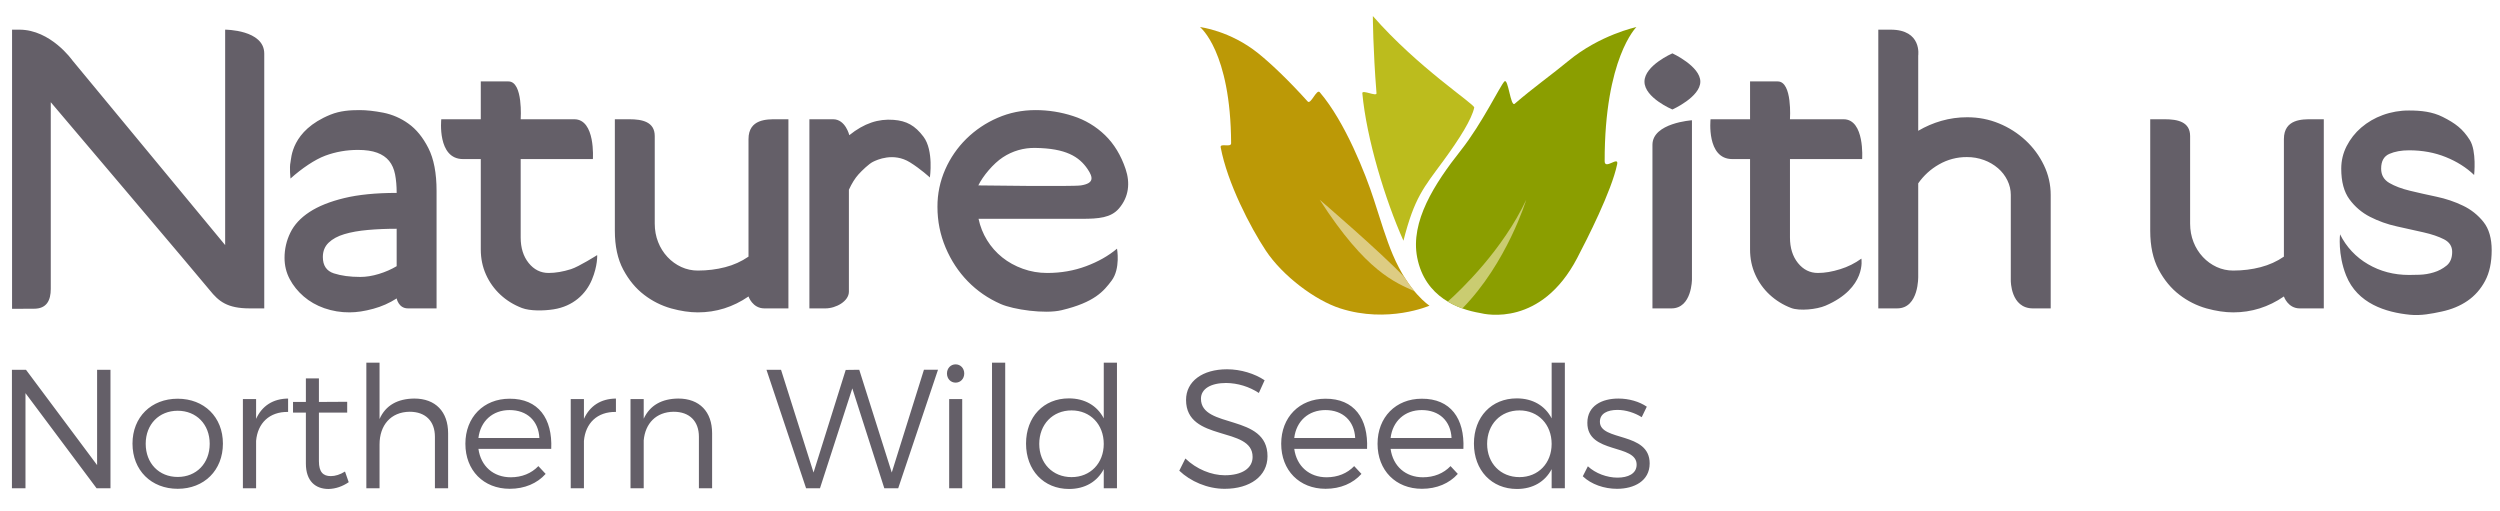
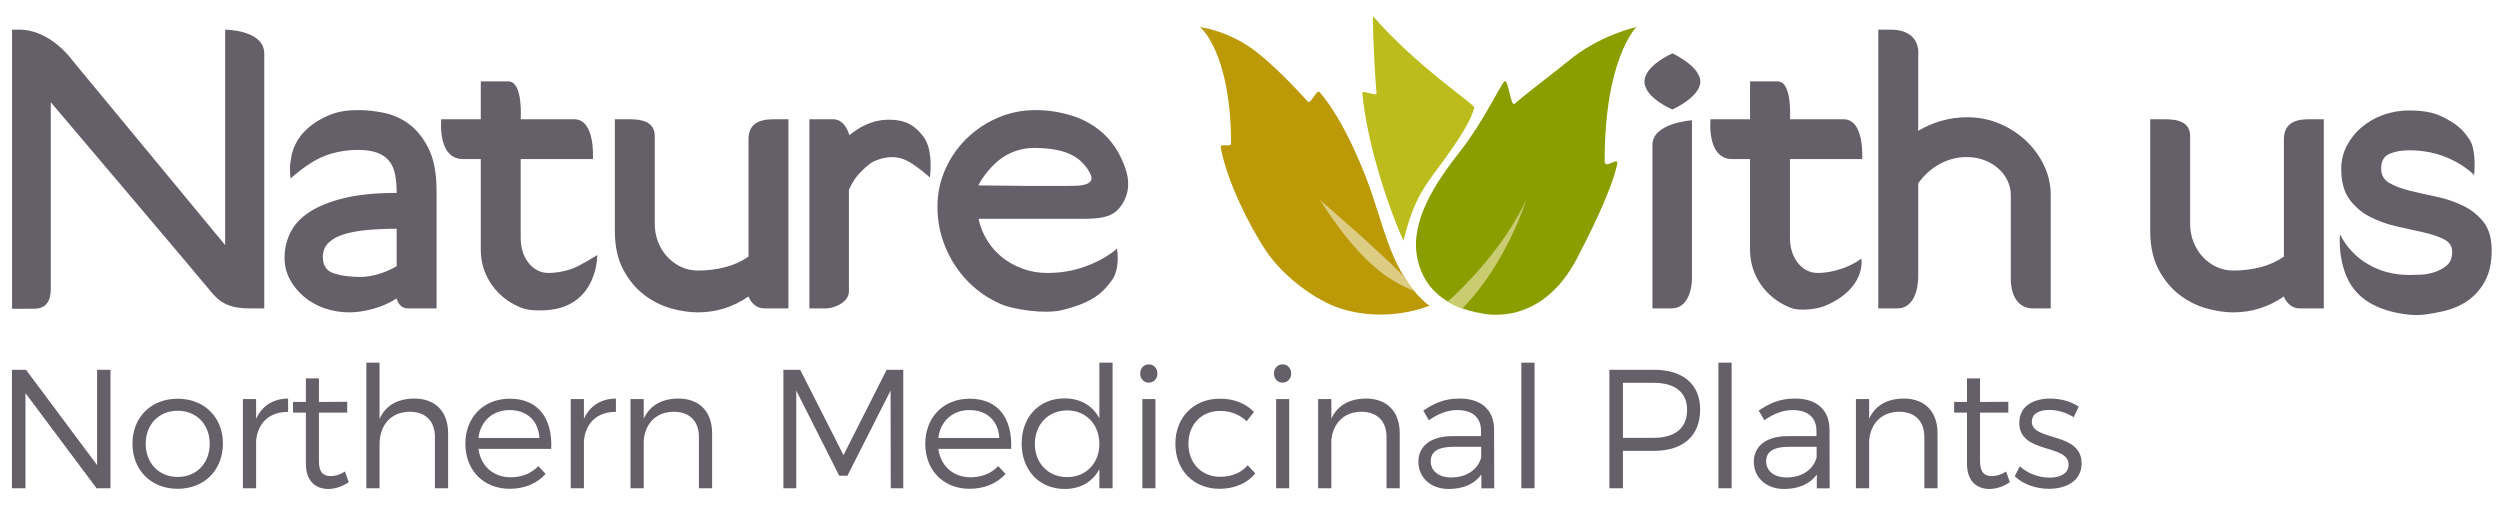
<svg xmlns="http://www.w3.org/2000/svg" width="311.813" height="63.625">
-   <path d="M12.048 60.902l-8.87-11.868v11.868h-1.69V46.12h1.753l8.87 11.889V46.12h1.668v14.782h-1.731zm15.755-5.575c0 3.337-2.344 5.639-5.639 5.639-3.294 0-5.639-2.302-5.639-5.639 0-3.315 2.345-5.597 5.639-5.597 3.295 0 5.639 2.282 5.639 5.597zm-9.63.022c0 2.449 1.668 4.139 3.991 4.139s3.991-1.689 3.991-4.139c0-2.429-1.668-4.118-3.991-4.118s-3.991 1.689-3.991 4.118zm13.769-3.105c.739-1.626 2.112-2.514 3.991-2.534v1.668c-2.344-.042-3.801 1.415-3.991 3.611v5.913h-1.647V49.773h1.647v2.471zm11.552 7.898c-.781.528-1.626.824-2.513.846-1.626 0-2.83-.972-2.83-3.168v-6.356h-1.604v-1.331h1.604v-2.936h1.626v2.936l3.527-.021v1.352h-3.527v6.061c0 1.352.528 1.858 1.479 1.858.57 0 1.162-.19 1.774-.57l.464 1.329zm12.397-6.103v6.863h-1.646v-6.42c0-1.964-1.183-3.126-3.146-3.126-2.365.021-3.76 1.689-3.76 4.076v5.47h-1.646v-15.67h1.646v7.032c.761-1.731 2.281-2.534 4.329-2.555 2.66.001 4.223 1.647 4.223 4.33zm12.862 1.942h-9.081c.296 2.176 1.88 3.548 4.034 3.548 1.372 0 2.576-.485 3.442-1.394l.908.972c-1.057 1.183-2.619 1.858-4.478 1.858-3.273 0-5.533-2.302-5.533-5.617 0-3.316 2.281-5.618 5.512-5.618 3.591-.02 5.365 2.472 5.196 6.251zm-1.479-1.351c-.105-2.133-1.541-3.484-3.717-3.484-2.111 0-3.632 1.373-3.886 3.484h7.603zm5.557-2.386c.739-1.626 2.112-2.514 3.991-2.534v1.668c-2.344-.042-3.801 1.415-3.991 3.611v5.913h-1.647V49.773h1.647v2.471zm15.987 1.795v6.863h-1.647v-6.42c0-1.964-1.183-3.126-3.146-3.126-2.196.021-3.548 1.458-3.738 3.569v5.977H78.64V49.773h1.647v2.449c.781-1.689 2.281-2.492 4.309-2.513 2.659.001 4.222 1.647 4.222 4.33zm21.478 6.863l-3.991-12.46-4.034 12.46h-1.731L95.598 46.12h1.816l4.055 12.818 4.012-12.798 1.689-.021 4.055 12.818 4.013-12.818h1.753l-4.963 14.782h-1.732zm9.969-14.318c0 .655-.465 1.141-1.077 1.141s-1.077-.485-1.077-1.141c0-.654.465-1.14 1.077-1.14s1.077.486 1.077 1.14zm-1.88 14.318V49.773h1.627v11.129h-1.627zm5.344 0v-15.67h1.646v15.67h-1.646zm15.584 0h-1.647v-2.387c-.823 1.563-2.344 2.472-4.329 2.472-3.168 0-5.364-2.345-5.364-5.66 0-3.337 2.196-5.639 5.343-5.639 1.985 0 3.527.908 4.351 2.492v-6.948h1.647v15.67zm-1.647-5.533c0-2.429-1.668-4.181-4.013-4.181-2.365 0-4.033 1.752-4.033 4.181 0 2.407 1.668 4.14 4.033 4.14 2.345 0 4.013-1.733 4.013-4.14zm20.063-7.94l-.718 1.584a7.64 7.64 0 00-4.076-1.246c-1.9 0-3.146.719-3.146 1.964 0 3.802 8.32 1.816 8.3 7.181 0 2.471-2.176 4.055-5.344 4.055-2.153 0-4.266-.93-5.659-2.26l.761-1.521c1.372 1.33 3.252 2.091 4.92 2.091 2.133 0 3.464-.866 3.464-2.281.021-3.886-8.3-1.815-8.3-7.116 0-2.323 2.049-3.822 5.11-3.822 1.71-.001 3.463.547 4.688 1.371zm12.777 8.552h-9.081c.296 2.176 1.88 3.548 4.034 3.548 1.372 0 2.576-.485 3.442-1.394l.907.972c-1.056 1.183-2.618 1.858-4.477 1.858-3.273 0-5.533-2.302-5.533-5.617 0-3.316 2.281-5.618 5.512-5.618 3.591-.02 5.365 2.472 5.196 6.251zm-1.479-1.351c-.105-2.133-1.541-3.484-3.717-3.484-2.111 0-3.632 1.373-3.886 3.484h7.603zm13.496 1.351h-9.081c.296 2.176 1.88 3.548 4.034 3.548 1.372 0 2.576-.485 3.442-1.394l.907.972c-1.056 1.183-2.618 1.858-4.477 1.858-3.273 0-5.533-2.302-5.533-5.617 0-3.316 2.281-5.618 5.512-5.618 3.592-.02 5.365 2.472 5.196 6.251zm-1.478-1.351c-.105-2.133-1.541-3.484-3.717-3.484-2.111 0-3.632 1.373-3.886 3.484h7.603zm14.131 6.272h-1.647v-2.387c-.823 1.563-2.344 2.472-4.329 2.472-3.168 0-5.364-2.345-5.364-5.66 0-3.337 2.196-5.639 5.343-5.639 1.985 0 3.527.908 4.351 2.492v-6.948h1.647v15.67zm-1.648-5.533c0-2.429-1.668-4.181-4.013-4.181-2.365 0-4.033 1.752-4.033 4.181 0 2.407 1.668 4.14 4.033 4.14 2.345 0 4.013-1.733 4.013-4.14zm11.869-4.645l-.634 1.309c-.865-.549-1.985-.907-3.02-.907-1.246 0-2.196.443-2.196 1.478 0 2.471 6.208 1.204 6.208 5.195 0 2.196-1.942 3.168-4.075 3.168-1.584 0-3.21-.549-4.266-1.563l.633-1.246c.95.887 2.387 1.415 3.696 1.415 1.309 0 2.365-.486 2.386-1.584.063-2.683-6.166-1.31-6.146-5.259 0-2.133 1.838-3.02 3.865-3.02 1.332 0 2.62.38 3.549 1.014z" fill="#645F68" />
-   <path clip-rule="evenodd" fill="none" d="M-.75 43.231h312.563v17.894H-.75z" />
-   <path d="M208.59 13.657s-3.483-1.459-3.483-3.476 3.483-3.527 3.483-3.527 3.484 1.605 3.484 3.527-3.484 3.476-3.484 3.476zm-2.488 24.808V18.062c0-2.736 4.927-3.062 4.927-3.062v19.844s0 3.621-2.561 3.621h-2.366zm47.461 0c-2.797 0-2.766-3.465-2.766-3.465V24.31c0-.629-.141-1.233-.424-1.813a4.718 4.718 0 00-1.169-1.515 5.676 5.676 0 00-1.742-1.018 6.066 6.066 0 00-2.14-.373 6.862 6.862 0 00-3.484.918 7.87 7.87 0 00-2.588 2.359v11.568s.125 4.027-2.625 4.027h-2.353V3.7h1.54c3.938 0 3.438 3.237 3.438 3.237v9.376a12.464 12.464 0 012.887-1.241 11.558 11.558 0 013.234-.447c1.394 0 2.713.257 3.957.77a10.974 10.974 0 013.311 2.11 10.27 10.27 0 012.289 3.104 8.446 8.446 0 01.846 3.7v14.155l-2.211.001zM26.149 36.181c-1.13-1.408-19.817-23.434-19.817-23.434v23.285c0 1.422-.504 2.473-2.082 2.473-1.219 0-2.746.012-2.746.012V3.7h.913c3.917 0 6.599 3.814 6.599 3.814l19.066 23.053V3.7s4.877 0 4.877 2.987v31.777h-1.806c-2.809.001-3.874-.875-5.004-2.283zM53.43 18.475c-.68-1.341-1.509-2.359-2.488-3.054a8.02 8.02 0 00-3.136-1.366c-1.112-.215-2.099-.323-2.961-.323-1.162 0-2.413.076-3.633.571-4.915 1.994-4.87 5.476-4.979 5.932-.149.619-.003 2.036-.003 2.036 1.394-1.258 3.042-2.373 4.335-2.853 1.294-.48 2.654-.72 4.081-.72.963 0 1.759.116 2.39.348.63.231 1.128.571 1.493 1.018.365.446.614 1.009.747 1.688.132.679.199 1.448.199 2.309-2.588 0-4.77.215-6.545.646-1.775.43-3.218 1.009-4.33 1.737-1.112.729-1.908 1.59-2.389 2.583a7.092 7.092 0 00-.722 3.128c0 .961.215 1.846.647 2.658.431.811 1.012 1.531 1.742 2.16s1.584 1.117 2.563 1.465a9.366 9.366 0 003.16.521c.896 0 1.883-.15 2.961-.447a10.369 10.369 0 002.912-1.291s.229 1.242 1.401 1.242h3.576v-14.65c0-2.218-.34-3.998-1.021-5.338zm-3.956 14.724c-.664.396-1.402.721-2.215.969s-1.584.373-2.314.373c-1.294 0-2.397-.15-3.31-.447-.912-.299-1.368-.977-1.368-2.037 0-.729.24-1.324.721-1.788.482-.463 1.137-.819 1.966-1.067s1.809-.422 2.937-.521c1.128-.1 2.323-.149 3.583-.149v4.667zM64.942 19.84v9.784c0 1.291.332 2.351.995 3.179.664.826 1.494 1.242 2.489 1.242.863 0 1.792-.158 2.788-.473.995-.314 3.269-1.756 3.269-1.756s.081 1.309-.658 3.073c-.747 1.785-2.333 3.309-4.783 3.693-1.18.186-2.921.228-3.95-.169s-1.925-.951-2.688-1.664a7.716 7.716 0 01-1.792-2.508c-.431-.961-.646-2.002-.646-3.129V19.84h-2.215c-3.25 0-2.713-4.966-2.713-4.966h4.928v-4.718h3.452c1.85 0 1.525 4.718 1.525 4.718h6.683c2.667 0 2.321 4.966 2.321 4.966h-9.005zm158.312 0v9.784c0 1.291.332 2.351.994 3.179.664.826 1.494 1.242 2.489 1.242.862 0 1.792-.158 2.788-.473a8.963 8.963 0 002.637-1.316s.672 3.661-4.475 5.869c-1.098.471-3.256.686-4.285.289a8.23 8.23 0 01-2.688-1.664 7.73 7.73 0 01-1.792-2.508c-.431-.961-.646-2.002-.646-3.129V19.84h-2.215c-3.25 0-2.713-4.966-2.713-4.966h4.928v-4.718h3.452c1.85 0 1.525 4.718 1.525 4.718h6.683c2.667 0 2.321 4.966 2.321 4.966h-9.003zM95.344 38.465c-1.5 0-1.985-1.49-1.985-1.49-1.925 1.324-4.032 1.986-6.321 1.986-1.029 0-2.14-.166-3.334-.496a9.901 9.901 0 01-3.359-1.689c-1.046-.795-1.916-1.846-2.613-3.154-.697-1.307-1.045-2.922-1.045-4.842V14.874h1.814c1.592 0 3.162.313 3.162 2.095v10.917c0 .828.142 1.598.423 2.309a5.829 5.829 0 001.169 1.862c.498.531 1.07.943 1.717 1.242a4.891 4.891 0 002.065.447c1.195 0 2.331-.141 3.409-.422a9.143 9.143 0 002.912-1.316V17.344c0-2.53 2.36-2.47 3.485-2.47h1.492v23.591h-2.991zm191.5 0c-1.5 0-1.984-1.49-1.984-1.49-1.926 1.324-4.032 1.986-6.322 1.986-1.028 0-2.139-.166-3.334-.496a9.901 9.901 0 01-3.359-1.689c-1.046-.795-1.916-1.846-2.613-3.154-.697-1.307-1.045-2.922-1.045-4.842V14.874h1.814c1.592 0 3.162.313 3.162 2.095v10.917c0 .828.142 1.598.424 2.309a5.812 5.812 0 001.169 1.862c.498.531 1.07.943 1.718 1.242a4.887 4.887 0 002.064.447c1.195 0 2.332-.141 3.41-.422s2.049-.721 2.912-1.316V17.344c0-2.53 2.359-2.47 3.484-2.47h1.492v23.591h-2.992zM113.5 20.25c-2.063-1.281-4.127-.311-4.625-.063-.498.248-1.37 1.085-1.802 1.565-.431.48-.829 1.117-1.194 1.912v12.711c0 1.191-1.598 2.09-2.941 2.09h-1.986V14.874h2.956c1.551 0 2.021 1.987 2.021 1.987 1.858-1.49 3.614-2.061 5.533-1.912 1.604.125 2.664.697 3.726 2.113 1.287 1.716.792 5.075.792 5.075s-1.131-1.049-2.48-1.887zM139.563 26c1.246-1.454 1.408-3.197.828-4.918-.581-1.721-1.435-3.128-2.563-4.221a10.149 10.149 0 00-3.981-2.384 15.019 15.019 0 00-4.679-.745c-1.692 0-3.276.323-4.753.969a12.774 12.774 0 00-3.882 2.607 12.303 12.303 0 00-2.638 3.824 11.372 11.372 0 00-.971 4.668c0 1.788.34 3.484 1.021 5.091.681 1.605 1.601 3.004 2.762 4.195 1.162 1.193 2.53 2.137 4.106 2.832s5.5 1.271 7.588.773c4.129-.983 5.264-2.383 6.246-3.691 1.125-1.5.674-3.986.674-3.986-1.062.895-2.348 1.623-3.857 2.186-1.51.563-3.127.846-4.853.846-1.062 0-2.074-.176-3.036-.523s-1.817-.818-2.563-1.414a8.365 8.365 0 01-2.962-4.818h12.888c2.083 0 3.625-.124 4.625-1.291zm-17.542-2.875c.563-1.159 1.87-2.73 3.065-3.508a7.067 7.067 0 014.031-1.167c3.82.05 5.474 1.082 6.529 2.634.708 1.042.833 1.782-.833 2.042-1.065.165-12.792-.001-12.792-.001zm187.933 11.912c-.548 1.025-1.277 1.854-2.19 2.482-.912.629-1.99 1.076-3.234 1.342s-2.57.534-3.957.396c-2.988-.297-6.551-1.383-7.955-4.903-1.06-2.656-.755-5.128-.755-5.128a8.792 8.792 0 003.484 3.725c1.525.895 3.234 1.342 5.126 1.342.266 0 .697-.01 1.294-.025a6.75 6.75 0 001.792-.299 4.603 4.603 0 001.593-.844c.464-.381.696-.951.696-1.713 0-.695-.34-1.217-1.02-1.565-.681-.348-1.535-.638-2.563-.869l-3.335-.745a13.722 13.722 0 01-3.334-1.192 7.237 7.237 0 01-2.563-2.186c-.681-.927-1.021-2.201-1.021-3.823 0-.994.224-1.929.672-2.807a7.627 7.627 0 011.816-2.309 8.64 8.64 0 012.688-1.565 9.407 9.407 0 013.285-.57c1.493 0 2.91.155 4.194.802 1.587.799 2.501 1.491 3.376 2.875s.542 4.368.542 4.368c-.962-.927-2.14-1.672-3.533-2.235s-2.92-.844-4.579-.844c-.963 0-1.783.149-2.464.447-.68.298-1.021.91-1.021 1.838 0 .794.341 1.39 1.021 1.787.681.397 1.535.721 2.563.969 1.028.249 2.132.497 3.31.745s2.281.621 3.31 1.117a7.206 7.206 0 012.563 2.036c.681.861 1.021 2.037 1.021 3.526-.001 1.524-.274 2.8-.822 3.825z" fill="#645F68" />
+   <path clip-rule="evenodd" fill="none" d="M-.75 45.231h312.563v17.894H-.75z" />
+   <path d="M12.048 60.902l-8.87-11.868v11.868h-1.69V46.12h1.753l8.87 11.889V46.12h1.668v14.782h-1.731zm15.755-5.575c0 3.337-2.344 5.639-5.639 5.639-3.294 0-5.639-2.302-5.639-5.639 0-3.315 2.345-5.597 5.639-5.597 3.295 0 5.639 2.282 5.639 5.597zm-9.63.022c0 2.449 1.668 4.139 3.991 4.139s3.991-1.689 3.991-4.139c0-2.429-1.668-4.118-3.991-4.118s-3.991 1.689-3.991 4.118zm13.769-3.105c.739-1.626 2.112-2.514 3.991-2.534v1.668c-2.344-.042-3.801 1.415-3.991 3.611v5.913h-1.647V49.773h1.647v2.471zm11.552 7.898c-.781.528-1.626.824-2.513.846-1.626 0-2.83-.972-2.83-3.168v-6.356h-1.604v-1.331h1.604v-2.936h1.626v2.936l3.527-.021v1.352h-3.527v6.061c0 1.352.528 1.858 1.479 1.858.57 0 1.162-.19 1.774-.57l.464 1.329zm12.397-6.103v6.863h-1.646v-6.42c0-1.964-1.183-3.126-3.146-3.126-2.365.021-3.76 1.689-3.76 4.076v5.47h-1.646v-15.67h1.646v7.032c.761-1.731 2.281-2.534 4.329-2.555 2.66.001 4.223 1.647 4.223 4.33zm12.862 1.942h-9.081c.296 2.176 1.88 3.548 4.034 3.548 1.372 0 2.576-.485 3.442-1.394l.908.972c-1.057 1.183-2.619 1.858-4.478 1.858-3.273 0-5.533-2.302-5.533-5.617 0-3.316 2.281-5.618 5.512-5.618 3.591-.02 5.365 2.472 5.196 6.251zm-1.479-1.351c-.105-2.133-1.541-3.484-3.717-3.484-2.111 0-3.632 1.373-3.886 3.484h7.603zm5.557-2.386c.739-1.626 2.112-2.514 3.991-2.534v1.668c-2.344-.042-3.801 1.415-3.991 3.611v5.913h-1.647V49.773h1.647v2.471zm15.987 1.795v6.863h-1.647v-6.42c0-1.964-1.183-3.126-3.146-3.126-2.196.021-3.548 1.458-3.738 3.569v5.977H78.64V49.773h1.647v2.449c.781-1.689 2.281-2.492 4.309-2.513 2.659.001 4.222 1.647 4.222 4.33zm22.28 6.863l-.021-12.186-5.386 10.623h-1.014l-5.363-10.623v12.186h-1.605V46.12H99.8l5.406 10.643 5.386-10.643h2.069v14.782h-1.563zm15.016-4.921h-9.081c.296 2.176 1.88 3.548 4.034 3.548 1.372 0 2.576-.485 3.442-1.394l.908.972c-1.057 1.183-2.619 1.858-4.478 1.858-3.273 0-5.533-2.302-5.533-5.617 0-3.316 2.281-5.618 5.512-5.618 3.592-.02 5.365 2.472 5.196 6.251zm-1.478-1.351c-.105-2.133-1.541-3.484-3.717-3.484-2.111 0-3.632 1.373-3.886 3.484h7.603zm14.13 6.272h-1.647v-2.387c-.823 1.563-2.344 2.472-4.329 2.472-3.168 0-5.364-2.345-5.364-5.66 0-3.337 2.196-5.639 5.343-5.639 1.985 0 3.527.908 4.351 2.492v-6.948h1.647v15.67zm-1.648-5.533c0-2.429-1.668-4.181-4.013-4.181-2.365 0-4.033 1.752-4.033 4.181 0 2.407 1.668 4.14 4.033 4.14 2.345 0 4.013-1.733 4.013-4.14zm7.244-8.785c0 .655-.465 1.141-1.077 1.141s-1.077-.485-1.077-1.141c0-.654.465-1.14 1.077-1.14s1.077.486 1.077 1.14zm-1.88 14.318V49.773h1.627v11.129h-1.627zm13.917-9.524l-.908 1.162c-.845-.803-1.964-1.289-3.315-1.289-2.302 0-3.949 1.669-3.949 4.098 0 2.428 1.647 4.117 3.949 4.117 1.457 0 2.661-.506 3.442-1.436l.95 1.014c-.992 1.204-2.534 1.922-4.456 1.922-3.23 0-5.512-2.302-5.512-5.617 0-3.316 2.302-5.618 5.512-5.618 1.796-.021 3.274.591 4.287 1.647zm4.647-4.794c0 .655-.465 1.141-1.077 1.141s-1.077-.485-1.077-1.141c0-.654.465-1.14 1.077-1.14s1.077.486 1.077 1.14zm-1.88 14.318V49.773h1.627v11.129h-1.627zm15.417-6.863v6.863h-1.647v-6.42c0-1.964-1.183-3.126-3.146-3.126-2.196.021-3.548 1.458-3.738 3.569v5.977h-1.647V49.773h1.647v2.449c.781-1.689 2.281-2.492 4.309-2.513 2.659.001 4.222 1.647 4.222 4.33zm10.18 5.152c-.888 1.204-2.302 1.796-4.076 1.796-2.302 0-3.78-1.479-3.78-3.4 0-1.943 1.542-3.168 4.16-3.189h3.654v-.654c0-1.626-1.014-2.598-2.979-2.598-1.225 0-2.365.465-3.526 1.268l-.697-1.204c1.437-.95 2.64-1.499 4.541-1.499 2.745 0 4.266 1.457 4.287 3.844l.021 7.349h-1.604v-1.713zm-.022-2.132v-1.33h-3.463c-1.858 0-2.83.57-2.83 1.795s.992 2.027 2.556 2.027c1.879 0 3.315-.95 3.737-2.492zm5.007 3.843v-15.67h1.647v15.67h-1.647zm16.536-14.782c3.653 0 5.765 1.815 5.765 4.962 0 3.273-2.111 5.153-5.765 5.153h-3.865v4.667h-1.689V46.12h5.554zm-3.865 8.489h3.802c2.66 0 4.202-1.183 4.202-3.484 0-2.239-1.542-3.379-4.202-3.379h-3.802v6.863zm11.911 6.293v-15.67h1.647v15.67h-1.647zm12.271-1.711c-.888 1.204-2.302 1.796-4.076 1.796-2.302 0-3.78-1.479-3.78-3.4 0-1.943 1.542-3.168 4.16-3.189h3.654v-.654c0-1.626-1.014-2.598-2.979-2.598-1.225 0-2.365.465-3.526 1.268l-.697-1.204c1.437-.95 2.64-1.499 4.541-1.499 2.745 0 4.266 1.457 4.287 3.844l.021 7.349h-1.604v-1.713zm-.022-2.132v-1.33h-3.463c-1.858 0-2.83.57-2.83 1.795s.992 2.027 2.556 2.027c1.879 0 3.315-.95 3.737-2.492zm15.08-3.02v6.863h-1.647v-6.42c0-1.964-1.183-3.126-3.146-3.126-2.196.021-3.548 1.458-3.738 3.569v5.977h-1.647V49.773h1.647v2.449c.781-1.689 2.281-2.492 4.309-2.513 2.659.001 4.222 1.647 4.222 4.33zm9.018 6.103c-.781.528-1.626.824-2.513.846-1.626 0-2.83-.972-2.83-3.168v-6.356h-1.604v-1.331h1.604v-2.936h1.626v2.936l3.527-.021v1.352h-3.527v6.061c0 1.352.528 1.858 1.479 1.858.57 0 1.161-.19 1.774-.57l.464 1.329zm8.595-9.418l-.634 1.309c-.865-.549-1.985-.907-3.02-.907-1.246 0-2.196.443-2.196 1.478 0 2.471 6.208 1.204 6.208 5.195 0 2.196-1.942 3.168-4.075 3.168-1.584 0-3.21-.549-4.266-1.563l.633-1.246c.95.887 2.387 1.415 3.696 1.415 1.309 0 2.365-.486 2.386-1.584.063-2.683-6.166-1.31-6.146-5.259 0-2.133 1.838-3.02 3.865-3.02 1.332 0 2.62.38 3.549 1.014zM208.59 13.657s-3.483-1.459-3.483-3.476 3.483-3.527 3.483-3.527 3.484 1.605 3.484 3.527-3.484 3.476-3.484 3.476zm-2.488 24.808V18.062c0-2.736 4.927-3.062 4.927-3.062v19.844s0 3.621-2.561 3.621h-2.366zm47.461 0c-2.797 0-2.766-3.465-2.766-3.465V24.31c0-.629-.141-1.233-.424-1.813a4.718 4.718 0 00-1.169-1.515 5.676 5.676 0 00-1.742-1.018 6.066 6.066 0 00-2.14-.373 6.862 6.862 0 00-3.484.918 7.87 7.87 0 00-2.588 2.359v11.568s.125 4.027-2.625 4.027h-2.353V3.7h1.54c3.938 0 3.438 3.237 3.438 3.237v9.376a12.464 12.464 0 012.887-1.241 11.558 11.558 0 013.234-.447c1.394 0 2.713.257 3.957.77a10.974 10.974 0 013.311 2.11 10.27 10.27 0 012.289 3.104 8.446 8.446 0 01.846 3.7v14.155l-2.211.001zM26.149 36.181c-1.13-1.408-19.817-23.434-19.817-23.434v23.285c0 1.422-.504 2.473-2.082 2.473-1.219 0-2.746.012-2.746.012V3.7h.913c3.917 0 6.599 3.814 6.599 3.814l19.066 23.053V3.7s4.877 0 4.877 2.987v31.777h-1.806c-2.809.001-3.874-.875-5.004-2.283zM53.43 18.475c-.68-1.341-1.509-2.359-2.488-3.054a8.02 8.02 0 00-3.136-1.366c-1.112-.215-2.099-.323-2.961-.323-1.162 0-2.413.076-3.633.571-4.915 1.994-4.87 5.476-4.979 5.932-.149.619-.003 2.036-.003 2.036 1.394-1.258 3.042-2.373 4.335-2.853 1.294-.48 2.654-.72 4.081-.72.963 0 1.759.116 2.39.348.63.231 1.128.571 1.493 1.018.365.446.614 1.009.747 1.688.132.679.199 1.448.199 2.309-2.588 0-4.77.215-6.545.646-1.775.43-3.218 1.009-4.33 1.737-1.112.729-1.908 1.59-2.389 2.583a7.092 7.092 0 00-.722 3.128c0 .961.215 1.846.647 2.658.431.811 1.012 1.531 1.742 2.16s1.584 1.117 2.563 1.465a9.366 9.366 0 003.16.521c.896 0 1.883-.15 2.961-.447a10.369 10.369 0 002.912-1.291s.229 1.242 1.401 1.242h3.576v-14.65c0-2.218-.34-3.998-1.021-5.338zm-3.956 14.724c-.664.396-1.402.721-2.215.969s-1.584.373-2.314.373c-1.294 0-2.397-.15-3.31-.447-.912-.299-1.368-.977-1.368-2.037 0-.729.24-1.324.721-1.788.482-.463 1.137-.819 1.966-1.067s1.809-.422 2.937-.521c1.128-.1 2.323-.149 3.583-.149v4.667zM64.942 19.84v9.784c0 1.291.332 2.351.995 3.179.664.826 1.494 1.242 2.489 1.242.863 0 1.792-.158 2.788-.473.995-.314 3.269-1.756 3.269-1.756s.081 1.309-.658 3.073c-.747 1.785-2.333 3.309-4.783 3.693-1.18.186-2.921.228-3.95-.169s-1.925-.951-2.688-1.664a7.716 7.716 0 01-1.792-2.508c-.431-.961-.646-2.002-.646-3.129V19.84h-2.215c-3.25 0-2.713-4.966-2.713-4.966h4.928v-4.718h3.452c1.85 0 1.525 4.718 1.525 4.718h6.683c2.667 0 2.321 4.966 2.321 4.966h-9.005zm158.312 0v9.784c0 1.291.332 2.351.994 3.179.664.826 1.494 1.242 2.489 1.242.862 0 1.792-.158 2.788-.473a8.963 8.963 0 002.637-1.316s.672 3.661-4.475 5.869c-1.098.471-3.256.686-4.285.289a8.23 8.23 0 01-2.688-1.664 7.73 7.73 0 01-1.792-2.508c-.431-.961-.646-2.002-.646-3.129V19.84h-2.215c-3.25 0-2.713-4.966-2.713-4.966h4.928v-4.718h3.452c1.85 0 1.525 4.718 1.525 4.718h6.683c2.667 0 2.321 4.966 2.321 4.966h-9.003zM95.344 38.465c-1.5 0-1.985-1.49-1.985-1.49-1.925 1.324-4.032 1.986-6.321 1.986-1.029 0-2.14-.166-3.334-.496a9.901 9.901 0 01-3.359-1.689c-1.046-.795-1.916-1.846-2.613-3.154-.697-1.307-1.045-2.922-1.045-4.842V14.874h1.814c1.592 0 3.162.313 3.162 2.095v10.917c0 .828.142 1.598.423 2.309a5.829 5.829 0 001.169 1.862c.498.531 1.07.943 1.717 1.242a4.891 4.891 0 002.065.447c1.195 0 2.331-.141 3.409-.422a9.143 9.143 0 002.912-1.316V17.344c0-2.53 2.36-2.47 3.485-2.47h1.492v23.591h-2.991zm191.5 0c-1.5 0-1.984-1.49-1.984-1.49-1.926 1.324-4.032 1.986-6.322 1.986-1.028 0-2.139-.166-3.334-.496a9.901 9.901 0 01-3.359-1.689c-1.046-.795-1.916-1.846-2.613-3.154-.697-1.307-1.045-2.922-1.045-4.842V14.874h1.814c1.592 0 3.162.313 3.162 2.095v10.917c0 .828.142 1.598.424 2.309a5.812 5.812 0 001.169 1.862c.498.531 1.07.943 1.718 1.242a4.887 4.887 0 002.064.447c1.195 0 2.332-.141 3.41-.422s2.049-.721 2.912-1.316V17.344c0-2.53 2.359-2.47 3.484-2.47h1.492v23.591h-2.992zM113.5 20.25c-2.063-1.281-4.127-.311-4.625-.063-.498.248-1.37 1.085-1.802 1.565-.431.48-.829 1.117-1.194 1.912v12.711c0 1.191-1.598 2.09-2.941 2.09h-1.986V14.874h2.956c1.551 0 2.021 1.987 2.021 1.987 1.858-1.49 3.614-2.061 5.533-1.912 1.604.125 2.664.697 3.726 2.113 1.287 1.716.792 5.075.792 5.075s-1.131-1.049-2.48-1.887zM139.563 26c1.246-1.454 1.408-3.197.828-4.918-.581-1.721-1.435-3.128-2.563-4.221a10.149 10.149 0 00-3.981-2.384 15.019 15.019 0 00-4.679-.745c-1.692 0-3.276.323-4.753.969a12.774 12.774 0 00-3.882 2.607 12.303 12.303 0 00-2.638 3.824 11.372 11.372 0 00-.971 4.668c0 1.788.34 3.484 1.021 5.091.681 1.605 1.601 3.004 2.762 4.195 1.162 1.193 2.53 2.137 4.106 2.832s5.5 1.271 7.588.773c4.129-.983 5.264-2.383 6.246-3.691 1.125-1.5.674-3.986.674-3.986-1.062.895-2.348 1.623-3.857 2.186-1.51.563-3.127.846-4.853.846-1.062 0-2.074-.176-3.036-.523s-1.817-.818-2.563-1.414a8.365 8.365 0 01-2.962-4.818h12.888c2.083 0 3.625-.124 4.625-1.291zm-17.542-2.875c.563-1.159 1.87-2.73 3.065-3.508a7.067 7.067 0 014.031-1.167c3.82.05 5.474 1.082 6.529 2.634.708 1.042.833 1.782-.833 2.042-1.065.165-12.792-.001-12.792-.001zm187.933 11.912c-.548 1.025-1.277 1.854-2.19 2.482-.912.629-1.99 1.076-3.234 1.342s-2.57.534-3.957.396c-2.988-.297-6.551-1.383-7.955-4.903-1.06-2.656-.755-5.128-.755-5.128a8.792 8.792 0 003.484 3.725c1.525.895 3.234 1.342 5.126 1.342.266 0 .697-.01 1.294-.025a6.75 6.75 0 001.792-.299 4.603 4.603 0 001.593-.844c.464-.381.696-.951.696-1.713 0-.695-.34-1.217-1.02-1.565-.681-.348-1.535-.638-2.563-.869l-3.335-.745a13.722 13.722 0 01-3.334-1.192 7.237 7.237 0 01-2.563-2.186c-.681-.927-1.021-2.201-1.021-3.823 0-.994.224-1.929.672-2.807a7.627 7.627 0 011.816-2.309 8.64 8.64 0 012.688-1.565 9.407 9.407 0 013.285-.57c1.493 0 2.91.155 4.194.802 1.587.799 2.501 1.491 3.376 2.875s.542 4.368.542 4.368c-.962-.927-2.14-1.672-3.533-2.235s-2.92-.844-4.579-.844c-.963 0-1.783.149-2.464.447-.68.298-1.021.91-1.021 1.838 0 .794.341 1.39 1.021 1.787.681.397 1.535.721 2.563.969 1.028.249 2.132.497 3.31.745s2.281.621 3.31 1.117a7.206 7.206 0 012.563 2.036c.681.861 1.021 2.037 1.021 3.526-.001 1.524-.274 2.8-.822 3.825z" fill="#645F68" />
  <path fill-rule="evenodd" clip-rule="evenodd" fill="#BC9906" d="M149.667 3.375s3.742.439 7.271 3.279c1.712 1.377 3.949 3.544 6.161 6.002.392.436 1.117-1.606 1.504-1.156 3.174 3.695 5.758 10.307 6.736 13.341.861 2.67 1.56 4.994 2.37 6.909 2.007 4.742 4.584 6.375 4.584 6.375s-5.172 2.263-11.147.334c-3.109-1.003-7.174-4.043-9.271-7.209-1.924-2.905-4.792-8.432-5.625-12.875-.107-.571 1.304.072 1.302-.508-.052-11.492-3.885-14.492-3.885-14.492z" />
  <path fill="#8B9E00" d="M200.142 20.108c-.017-12.858 3.96-16.733 3.96-16.733s-4.568.968-8.519 4.25c-1.883 1.564-4.427 3.378-6.664 5.318-.516.447-.806-3.247-1.277-2.787-.526.512-2.767 5.219-5.434 8.594-3.292 4.166-6.327 8.877-5.447 13.375.975 4.981 5.202 6.464 7.812 6.91.78.202 7.664 1.709 12.137-6.842 1.217-2.325 4.297-8.354 4.992-11.715.222-1.073-1.559.748-1.56-.37z" />
  <path fill="#BCBC1D" d="M183.875 13.417c.088-.407-7.014-4.969-12.646-11.417 0 0 .015 4.179.456 9.627.038.466-1.813-.485-1.769-.002.519 5.644 2.852 13.313 5.129 18.398 1.372-5.398 2.528-6.624 4.973-9.96 2.076-2.833 3.545-5.206 3.857-6.646z" />
  <path fill="#DDCC83" d="M176.418 36.325a16.374 16.374 0 01-1.257-1.76c-2.907-3.085-10.559-9.649-10.559-9.649 5.798 9.011 9.443 10.32 11.816 11.409z" />
  <path fill="#CACC71" d="M180.574 37.615c.598.357 1.216.638 1.818.854 5.563-5.658 7.969-13.553 7.969-13.553-2.941 6.262-8.133 11.226-9.787 12.699z" />
</svg>
